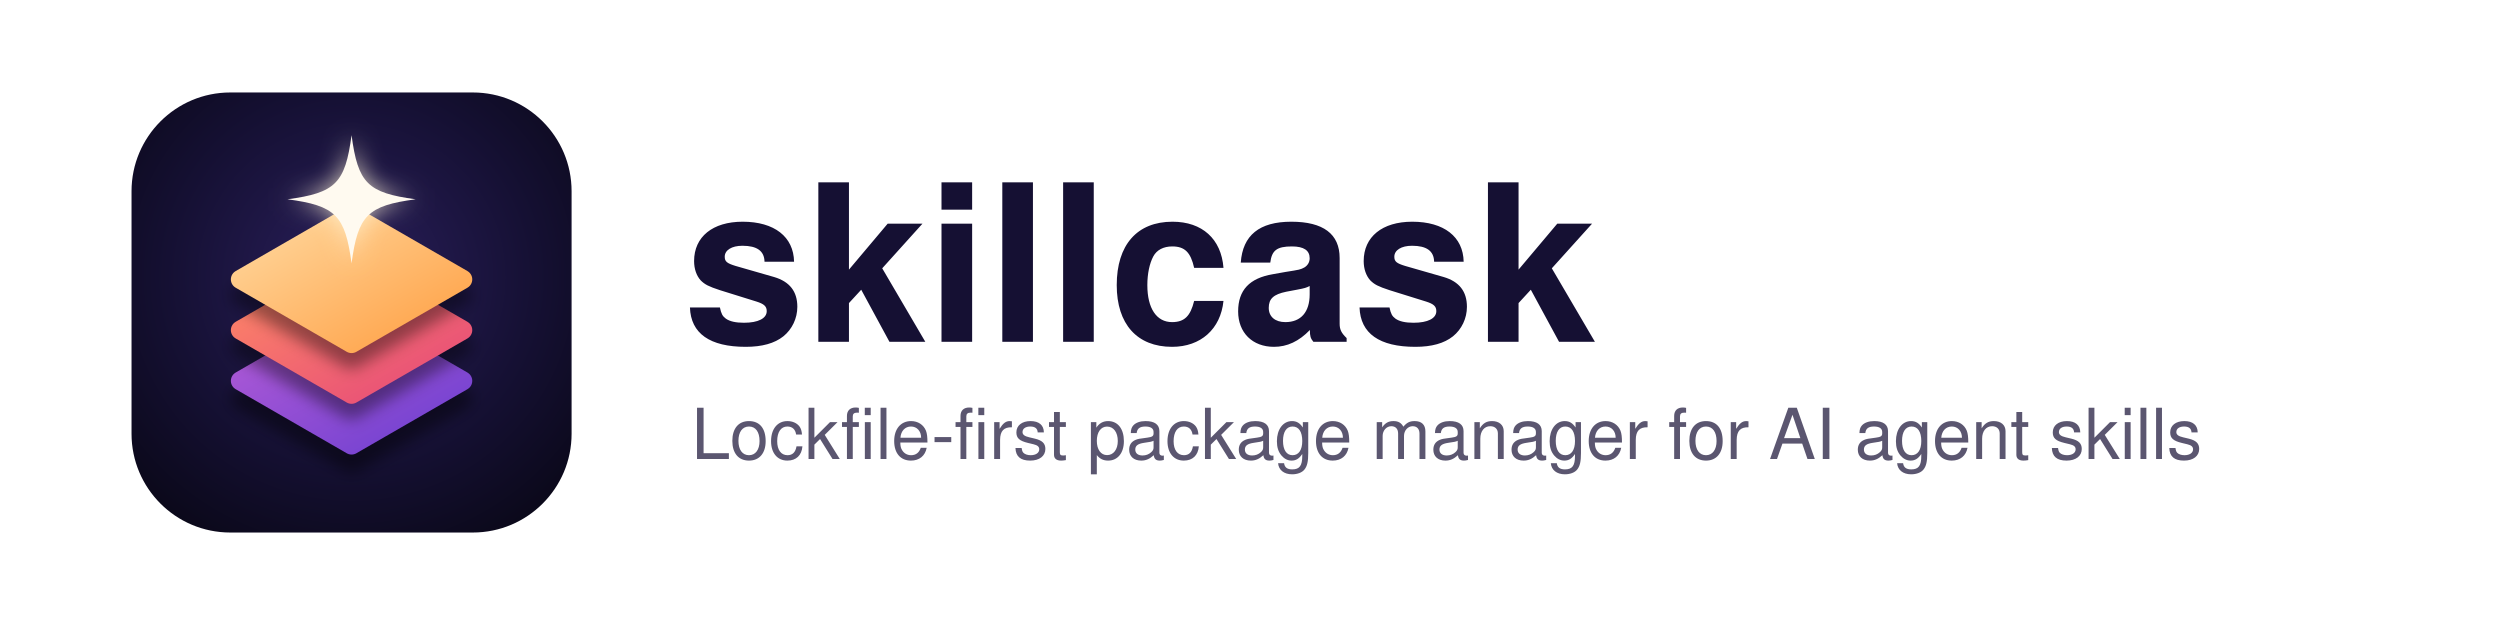
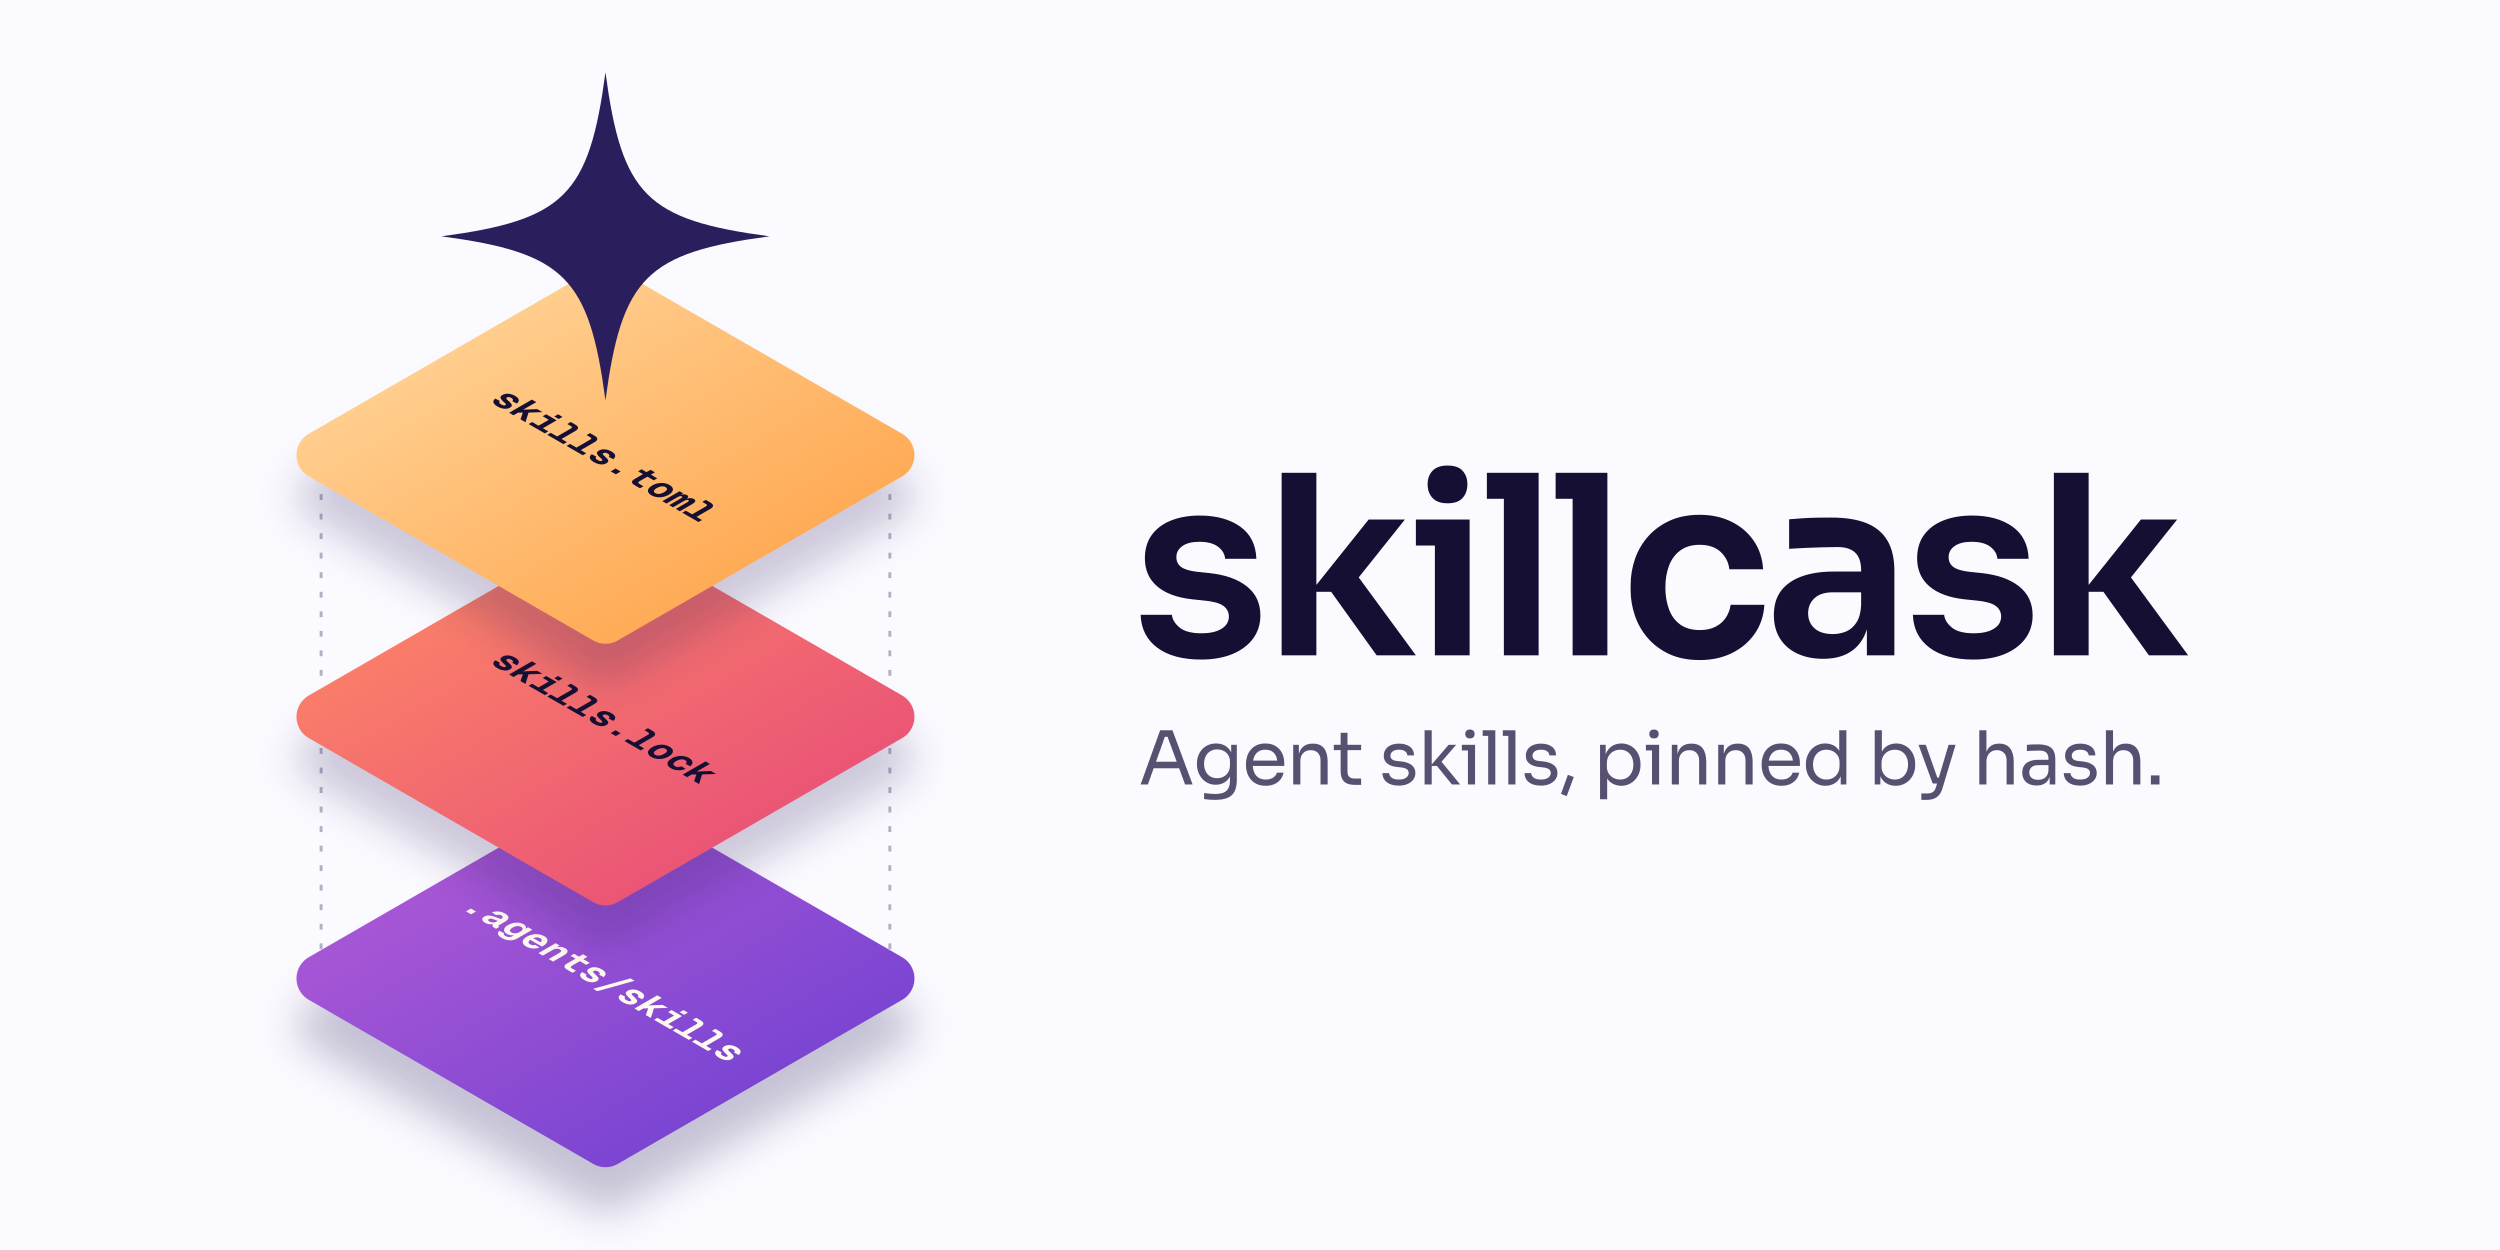
- <svg xmlns="http://www.w3.org/2000/svg" width="1280" height="320" viewBox="0 0 1280 320">
-   <svg x="40" y="20" width="280" height="280" viewBox="0 0 1024 1024">
-     <defs>
-       <radialGradient id="bg" cx="50%" cy="42%" r="70%">
-         <stop offset="0" stop-color="#2a1f5c" />
-         <stop offset="0.6" stop-color="#151033" />
-         <stop offset="1" stop-color="#0a0818" />
-       </radialGradient>
-       <linearGradient id="p1" x1="0" y1="0" x2="1" y2="1">
-         <stop offset="0" stop-color="#ffd9a0" />
-         <stop offset="1" stop-color="#ff9f43" />
-       </linearGradient>
-       <linearGradient id="p2" x1="0" y1="0" x2="1" y2="1">
-         <stop offset="0" stop-color="#ff8a65" />
-         <stop offset="1" stop-color="#e5487a" />
-       </linearGradient>
-       <linearGradient id="p3" x1="0" y1="0" x2="1" y2="1">
-         <stop offset="0" stop-color="#b55cd6" />
-         <stop offset="1" stop-color="#6c3fd1" />
-       </linearGradient>
-       <filter id="glow" x="-50%" y="-50%" width="200%" height="200%">
-         <feGaussianBlur stdDeviation="22" />
-       </filter>
-       <filter id="shadow" x="-30%" y="-30%" width="160%" height="160%">
-         <feGaussianBlur stdDeviation="14" />
-       </filter>
-     </defs>
-     <rect x="100" y="100" width="824" height="824" rx="185" fill="url(#bg)" />
-     <g stroke-linejoin="round" stroke-width="36">
-       <g transform="translate(512 640)">
-         <path d="M0-120 L208 0 L0 120 L-208 0 Z" fill="#000" stroke="#000" opacity="0.45" filter="url(#shadow)" transform="translate(0 34)" />
-         <path d="M0-120 L208 0 L0 120 L-208 0 Z" fill="url(#p3)" stroke="url(#p3)" />
-       </g>
-       <g transform="translate(512 545)">
-         <path d="M0-120 L208 0 L0 120 L-208 0 Z" fill="#000" stroke="#000" opacity="0.4" filter="url(#shadow)" transform="translate(0 30)" />
-         <path d="M0-120 L208 0 L0 120 L-208 0 Z" fill="url(#p2)" stroke="url(#p2)" />
-       </g>
-       <g transform="translate(512 450)">
-         <path d="M0-120 L208 0 L0 120 L-208 0 Z" fill="#000" stroke="#000" opacity="0.4" filter="url(#shadow)" transform="translate(0 30)" />
-         <path d="M0-120 L208 0 L0 120 L-208 0 Z" fill="url(#p1)" stroke="url(#p1)" />
-       </g>
+ <svg xmlns="http://www.w3.org/2000/svg" width="1280" height="640" viewBox="0 0 1280 640" role="img" aria-label="skillcask: agent skills, pinned by hash">
+   <defs>
+     <linearGradient id="p1" x1="0" y1="0" x2="1" y2="1">
+       <stop offset="0" stop-color="#ffd9a0" />
+       <stop offset="1" stop-color="#ff9f43" />
+     </linearGradient>
+     <linearGradient id="p2" x1="0" y1="0" x2="1" y2="1">
+       <stop offset="0" stop-color="#ff8a65" />
+       <stop offset="1" stop-color="#e5487a" />
+     </linearGradient>
+     <linearGradient id="p3" x1="0" y1="0" x2="1" y2="1">
+       <stop offset="0" stop-color="#b55cd6" />
+       <stop offset="1" stop-color="#6c3fd1" />
+     </linearGradient>
+     <filter id="shadow" x="-30%" y="-30%" width="160%" height="160%">
+       <feGaussianBlur stdDeviation="14" />
+     </filter>
+     <filter id="glow" x="-50%" y="-50%" width="200%" height="200%">
+       <feGaussianBlur stdDeviation="22" />
+     </filter>
+   </defs>
+   <rect width="1280" height="640" fill="#fbfaff" />
+   <g stroke="#2a1f5c" stroke-opacity="0.34" stroke-width="1.5" stroke-dasharray="3 7" fill="none">
+     <path d="M164.4 233V501M455.6 233V501" />
+   </g>
+   <g stroke-linejoin="round" stroke-width="36">
+     <g transform="translate(310 501) scale(0.7)">
+       <path d="M0-120 L208 0 L0 120 L-208 0 Z" fill="#2a1f5c" stroke="#2a1f5c" opacity="0.25" filter="url(#shadow)" transform="translate(0 34)" />
+       <path d="M0-120 L208 0 L0 120 L-208 0 Z" fill="url(#p3)" stroke="url(#p3)" />
    </g>
-     <g transform="translate(512 300)">
-       <path d="M0-120 C12-30 30-12 120 0 C30 12 12 30 0 120 C-12 30-30 12-120 0 C-30-12-12-30 0-120 Z" fill="#fff4d6" filter="url(#glow)" opacity="0.8" />
-       <path d="M0-120 C12-30 30-12 120 0 C30 12 12 30 0 120 C-12 30-30 12-120 0 C-30-12-12-30 0-120 Z" fill="#fffaf0" />
+     <path transform="matrix(0.8662 0.4997 -0.8662 0.4997 310 501)" d="M-75.6 6.8V3.93H-72.6V6.8ZM-64.14 7.03Q-65.08 7.03 -65.85 6.69Q-66.63 6.34 -67.08 5.7Q-67.53 5.05 -67.53 4.16Q-67.53 2.87 -66.7 2.15Q-65.87 1.42 -64.43 1.12L-61.37 0.45Q-61.37 -0.51 -61.76 -1.03Q-62.15 -1.54 -63.02 -1.54Q-63.78 -1.54 -64.2 -1.16Q-64.62 -0.78 -64.75 -0.15L-67.41 -0.31Q-67.13 -1.81 -65.98 -2.71Q-64.83 -3.61 -63.06 -3.61Q-60.86 -3.61 -59.82 -2.5Q-58.79 -1.39 -58.79 0.61V4.2Q-58.79 4.58 -58.65 4.72Q-58.52 4.86 -58.25 4.86H-57.84V6.8Q-57.95 6.82 -58.22 6.85Q-58.48 6.88 -58.77 6.88Q-59.53 6.88 -60.06 6.61Q-60.59 6.34 -60.87 5.83Q-61.14 5.32 -61.18 4.6H-60.9Q-60.99 5.28 -61.41 5.84Q-61.83 6.4 -62.53 6.71Q-63.23 7.03 -64.14 7.03ZM-63.61 5.09Q-62.89 5.09 -62.4 4.83Q-61.9 4.58 -61.64 4.07Q-61.37 3.57 -61.37 2.89V2.28L-63.63 2.77Q-64.32 2.92 -64.6 3.21Q-64.89 3.49 -64.89 4.03Q-64.89 4.52 -64.56 4.8Q-64.24 5.09 -63.61 5.09ZM-51.38 9.88Q-52.61 9.88 -53.53 9.52Q-54.45 9.16 -55.03 8.5Q-55.61 7.84 -55.84 6.95L-53.14 6.8Q-52.97 7.26 -52.55 7.52Q-52.14 7.79 -51.38 7.79Q-50.29 7.79 -49.73 7.3Q-49.17 6.82 -49.17 5.89V4.71Q-49.51 5.41 -50.22 5.84Q-50.92 6.27 -51.98 6.27Q-53.2 6.27 -54.16 5.65Q-55.12 5.03 -55.66 3.94Q-56.2 2.85 -56.2 1.42Q-56.2 -0.12 -55.67 -1.25Q-55.14 -2.38 -54.2 -2.99Q-53.26 -3.61 -52.04 -3.61Q-51.02 -3.61 -50.26 -3.15Q-49.51 -2.68 -49.13 -1.83L-49.1 -3.38H-46.59V5.56Q-46.59 6.99 -47.18 7.95Q-47.77 8.91 -48.84 9.39Q-49.91 9.88 -51.38 9.88ZM-51.34 4.2Q-50.37 4.2 -49.77 3.48Q-49.17 2.77 -49.17 1.37Q-49.15 0.42 -49.43 -0.22Q-49.7 -0.86 -50.2 -1.19Q-50.69 -1.52 -51.34 -1.52Q-52.38 -1.52 -52.95 -0.78Q-53.52 -0.04 -53.52 1.37Q-53.52 2.77 -52.94 3.48Q-52.36 4.2 -51.34 4.2ZM-39.86 7.03Q-41.29 7.03 -42.38 6.37Q-43.47 5.72 -44.08 4.52Q-44.69 3.32 -44.69 1.71Q-44.69 0.13 -44.08 -1.07Q-43.47 -2.26 -42.4 -2.94Q-41.33 -3.61 -39.88 -3.61Q-38.48 -3.61 -37.4 -2.95Q-36.33 -2.28 -35.72 -1.08Q-35.11 0.13 -35.11 1.76V2.41H-42.03Q-41.93 3.55 -41.33 4.15Q-40.74 4.75 -39.81 4.75Q-39.08 4.75 -38.59 4.42Q-38.1 4.08 -37.91 3.51L-35.32 3.68Q-35.83 5.28 -36.98 6.15Q-38.13 7.03 -39.86 7.03ZM-42.01 0.64H-37.87Q-37.96 -0.34 -38.51 -0.84Q-39.06 -1.33 -39.9 -1.33Q-40.77 -1.33 -41.32 -0.83Q-41.86 -0.33 -42.01 0.64ZM-32.83 6.8V-3.38H-30.48L-30.4 -0.61L-30.67 -0.72Q-30.48 -1.71 -30.01 -2.36Q-29.55 -3 -28.86 -3.31Q-28.18 -3.61 -27.34 -3.61Q-26.24 -3.61 -25.55 -3.12Q-24.85 -2.62 -24.51 -1.77Q-24.17 -0.91 -24.17 0.21V6.8H-26.75V0.8Q-26.75 -0.36 -27.14 -0.9Q-27.53 -1.43 -28.31 -1.43Q-28.84 -1.43 -29.28 -1.16Q-29.72 -0.89 -29.98 -0.38Q-30.25 0.13 -30.25 0.91V6.8ZM-15.71 6.8Q-17.42 6.8 -18.23 6.02Q-19.04 5.24 -19.04 3.61V-5.78H-16.45V3.36Q-16.45 4.06 -16.12 4.41Q-15.79 4.75 -15.09 4.75H-12.69V6.8ZM-21.96 -1.33V-3.38H-12.69V-1.33ZM-5.61 7.03Q-7.07 7.03 -8.06 6.56Q-9.04 6.1 -9.57 5.33Q-10.09 4.56 -10.18 3.61L-7.64 3.49Q-7.47 4.12 -6.99 4.49Q-6.52 4.86 -5.59 4.86Q-4.69 4.86 -4.28 4.65Q-3.86 4.44 -3.86 4.03Q-3.86 3.72 -4.01 3.54Q-4.16 3.36 -4.58 3.2Q-5 3.04 -5.83 2.89Q-7.37 2.56 -8.27 2.15Q-9.18 1.75 -9.57 1.13Q-9.96 0.51 -9.96 -0.42Q-9.96 -1.29 -9.5 -2.02Q-9.04 -2.74 -8.11 -3.17Q-7.18 -3.61 -5.78 -3.61Q-4.26 -3.61 -3.32 -3.12Q-2.38 -2.62 -1.9 -1.84Q-1.43 -1.07 -1.29 -0.19L-3.86 -0.08Q-3.93 -0.5 -4.18 -0.8Q-4.43 -1.1 -4.83 -1.28Q-5.23 -1.45 -5.78 -1.45Q-6.59 -1.45 -6.95 -1.13Q-7.32 -0.82 -7.32 -0.42Q-7.32 -0.06 -7.13 0.17Q-6.94 0.4 -6.43 0.57Q-5.93 0.74 -5.02 0.93Q-3.53 1.21 -2.72 1.6Q-1.9 1.99 -1.56 2.55Q-1.22 3.11 -1.22 3.97Q-1.22 4.92 -1.74 5.6Q-2.26 6.29 -3.24 6.66Q-4.22 7.03 -5.61 7.03ZM1.63 8.89 7.33 -7.45H9.77L4.07 8.89ZM17.19 7.03Q15.73 7.03 14.74 6.56Q13.76 6.1 13.23 5.33Q12.71 4.56 12.62 3.61L15.16 3.49Q15.33 4.12 15.81 4.49Q16.28 4.86 17.21 4.86Q18.11 4.86 18.52 4.65Q18.94 4.44 18.94 4.03Q18.94 3.72 18.79 3.54Q18.64 3.36 18.22 3.2Q17.8 3.04 16.97 2.89Q15.43 2.56 14.53 2.15Q13.62 1.75 13.23 1.13Q12.84 0.51 12.84 -0.42Q12.84 -1.29 13.3 -2.02Q13.76 -2.74 14.69 -3.17Q15.62 -3.61 17.02 -3.61Q18.54 -3.61 19.48 -3.12Q20.42 -2.62 20.9 -1.84Q21.37 -1.07 21.51 -0.19L18.94 -0.08Q18.87 -0.5 18.62 -0.8Q18.37 -1.1 17.97 -1.28Q17.57 -1.45 17.02 -1.45Q16.21 -1.45 15.85 -1.13Q15.48 -0.82 15.48 -0.42Q15.48 -0.06 15.67 0.17Q15.86 0.4 16.37 0.57Q16.87 0.74 17.78 0.93Q19.27 1.21 20.08 1.6Q20.9 1.99 21.24 2.55Q21.58 3.11 21.58 3.97Q21.58 4.92 21.06 5.6Q20.54 6.29 19.56 6.66Q18.58 7.03 17.19 7.03ZM23.94 6.8V-6.69H26.52V1.06L30.4 -3.38H33.46L29.58 0.97L33.63 6.8H30.68L27.89 2.64L26.52 4.14V6.8ZM35.49 6.8V4.75H39.27V-2.43L40.38 -1.33H35.68V-3.38H41.86V4.75H45.07V6.8H41.86H39.27ZM39.2 -4.64V-6.88H41.82V-4.64ZM50.27 6.12V-3.46Q50.27 -4.05 49.97 -4.34Q49.67 -4.64 49.1 -4.64H46.89V-6.69H49.55Q51.21 -6.69 52.03 -5.86Q52.86 -5.04 52.86 -3.4V6.12ZM46.51 6.8V4.75H56.09V6.8ZM61.67 6.12V-3.46Q61.67 -4.05 61.37 -4.34Q61.07 -4.64 60.5 -4.64H58.29V-6.69H60.95Q62.61 -6.69 63.43 -5.86Q64.26 -5.04 64.26 -3.4V6.12ZM57.91 6.8V4.75H67.49V6.8ZM74.2 7.03Q72.73 7.03 71.74 6.56Q70.76 6.1 70.23 5.33Q69.71 4.56 69.62 3.61L72.16 3.49Q72.33 4.12 72.81 4.49Q73.28 4.86 74.21 4.86Q75.11 4.86 75.53 4.65Q75.94 4.44 75.94 4.03Q75.94 3.72 75.79 3.54Q75.64 3.36 75.22 3.2Q74.8 3.04 73.97 2.89Q72.43 2.56 71.53 2.15Q70.62 1.75 70.23 1.13Q69.84 0.51 69.84 -0.42Q69.84 -1.29 70.3 -2.02Q70.76 -2.74 71.69 -3.17Q72.62 -3.61 74.02 -3.61Q75.54 -3.61 76.48 -3.12Q77.43 -2.62 77.9 -1.84Q78.38 -1.07 78.51 -0.19L75.94 -0.08Q75.87 -0.5 75.62 -0.8Q75.37 -1.1 74.97 -1.28Q74.58 -1.45 74.02 -1.45Q73.21 -1.45 72.85 -1.13Q72.49 -0.82 72.49 -0.42Q72.49 -0.06 72.68 0.17Q72.87 0.4 73.37 0.57Q73.87 0.74 74.78 0.93Q76.27 1.21 77.08 1.6Q77.9 1.99 78.24 2.55Q78.58 3.11 78.58 3.97Q78.58 4.92 78.06 5.6Q77.54 6.29 76.56 6.66Q75.58 7.03 74.2 7.03Z" fill="#fffaf0" />
+     <g transform="translate(310 367) scale(0.7)">
+       <path d="M0-120 L208 0 L0 120 L-208 0 Z" fill="#2a1f5c" stroke="#2a1f5c" opacity="0.22" filter="url(#shadow)" transform="translate(0 30)" />
+       <path d="M0-120 L208 0 L0 120 L-208 0 Z" fill="url(#p2)" stroke="url(#p2)" />
    </g>
-   </svg>
-   <text x="350" y="175" font-family="-apple-system, BlinkMacSystemFont, 'Segoe UI', Helvetica, Arial, sans-serif" font-size="112" font-weight="700" fill="#151033">skillcask</text>
-   <text x="354" y="235" font-family="-apple-system, BlinkMacSystemFont, 'Segoe UI', Helvetica, Arial, sans-serif" font-size="36" fill="#5b5670">Lockfile-first package manager for AI agent skills</text>
+     <path transform="matrix(0.8662 0.4997 -0.8662 0.4997 310 367)" d="M-56.91 7.03Q-58.37 7.03 -59.36 6.56Q-60.34 6.1 -60.87 5.33Q-61.39 4.56 -61.48 3.61L-58.94 3.49Q-58.77 4.12 -58.29 4.49Q-57.82 4.86 -56.89 4.86Q-55.99 4.86 -55.58 4.65Q-55.16 4.44 -55.16 4.03Q-55.16 3.72 -55.31 3.54Q-55.46 3.36 -55.88 3.2Q-56.3 3.04 -57.13 2.89Q-58.67 2.56 -59.57 2.15Q-60.48 1.75 -60.87 1.13Q-61.26 0.51 -61.26 -0.42Q-61.26 -1.29 -60.8 -2.02Q-60.34 -2.74 -59.41 -3.17Q-58.48 -3.61 -57.08 -3.61Q-55.56 -3.61 -54.62 -3.12Q-53.68 -2.62 -53.2 -1.84Q-52.73 -1.07 -52.59 -0.19L-55.16 -0.08Q-55.23 -0.5 -55.48 -0.8Q-55.73 -1.1 -56.13 -1.28Q-56.53 -1.45 -57.08 -1.45Q-57.89 -1.45 -58.25 -1.13Q-58.62 -0.82 -58.62 -0.42Q-58.62 -0.06 -58.43 0.17Q-58.24 0.4 -57.73 0.57Q-57.23 0.74 -56.32 0.93Q-54.83 1.21 -54.02 1.6Q-53.2 1.99 -52.86 2.55Q-52.52 3.11 -52.52 3.97Q-52.52 4.92 -53.04 5.6Q-53.56 6.29 -54.54 6.66Q-55.52 7.03 -56.91 7.03ZM-50.16 6.8V-6.69H-47.58V1.06L-43.7 -3.38H-40.64L-44.52 0.97L-40.47 6.8H-43.42L-46.21 2.64L-47.58 4.14V6.8ZM-38.61 6.8V4.75H-34.83V-2.43L-33.73 -1.33H-38.42V-3.38H-32.24V4.75H-29.03V6.8H-32.24H-34.83ZM-34.9 -4.64V-6.88H-32.28V-4.64ZM-23.83 6.12V-3.46Q-23.83 -4.05 -24.13 -4.34Q-24.43 -4.64 -25 -4.64H-27.21V-6.69H-24.55Q-22.9 -6.69 -22.07 -5.86Q-21.24 -5.04 -21.24 -3.4V6.12ZM-27.59 6.8V4.75H-18.01V6.8ZM-12.43 6.12V-3.46Q-12.43 -4.05 -12.73 -4.34Q-13.03 -4.64 -13.6 -4.64H-15.81V-6.69H-13.15Q-11.5 -6.69 -10.67 -5.86Q-9.84 -5.04 -9.84 -3.4V6.12ZM-16.19 6.8V4.75H-6.61V6.8ZM0.09 7.03Q-1.37 7.03 -2.36 6.56Q-3.34 6.1 -3.87 5.33Q-4.39 4.56 -4.48 3.61L-1.94 3.49Q-1.77 4.12 -1.29 4.49Q-0.82 4.86 0.11 4.86Q1.01 4.86 1.42 4.65Q1.84 4.44 1.84 4.03Q1.84 3.72 1.69 3.54Q1.54 3.36 1.12 3.2Q0.7 3.04 -0.13 2.89Q-1.67 2.56 -2.57 2.15Q-3.48 1.75 -3.87 1.13Q-4.26 0.51 -4.26 -0.42Q-4.26 -1.29 -3.8 -2.02Q-3.34 -2.74 -2.41 -3.17Q-1.48 -3.61 -0.08 -3.61Q1.44 -3.61 2.38 -3.12Q3.32 -2.62 3.8 -1.84Q4.27 -1.07 4.41 -0.19L1.84 -0.08Q1.77 -0.5 1.52 -0.8Q1.27 -1.1 0.87 -1.28Q0.47 -1.45 -0.08 -1.45Q-0.89 -1.45 -1.25 -1.13Q-1.62 -0.82 -1.62 -0.42Q-1.62 -0.06 -1.43 0.17Q-1.24 0.4 -0.73 0.57Q-0.23 0.74 0.68 0.93Q2.17 1.21 2.98 1.6Q3.8 1.99 4.14 2.55Q4.48 3.11 4.48 3.97Q4.48 4.92 3.96 5.6Q3.44 6.29 2.46 6.66Q1.48 7.03 0.09 7.03ZM9.9 6.8V3.93H12.9V6.8ZM21.77 6.12V-3.46Q21.77 -4.05 21.47 -4.34Q21.17 -4.64 20.6 -4.64H18.39V-6.69H21.05Q22.7 -6.69 23.53 -5.86Q24.36 -5.04 24.36 -3.4V6.12ZM18.01 6.8V4.75H27.59V6.8ZM34.2 7.03Q32.76 7.03 31.67 6.37Q30.59 5.72 29.98 4.52Q29.37 3.32 29.37 1.71Q29.37 0.07 29.98 -1.11Q30.59 -2.3 31.67 -2.96Q32.76 -3.61 34.2 -3.61Q35.64 -3.61 36.73 -2.96Q37.81 -2.3 38.42 -1.11Q39.03 0.07 39.03 1.71Q39.03 3.32 38.42 4.52Q37.81 5.72 36.73 6.37Q35.64 7.03 34.2 7.03ZM34.2 4.75Q35.23 4.75 35.79 3.96Q36.35 3.17 36.35 1.71Q36.35 0.23 35.79 -0.55Q35.23 -1.33 34.2 -1.33Q33.17 -1.33 32.61 -0.55Q32.05 0.23 32.05 1.71Q32.05 3.17 32.61 3.96Q33.17 4.75 34.2 4.75ZM45.77 7.03Q44.33 7.03 43.22 6.36Q42.1 5.7 41.49 4.49Q40.87 3.28 40.87 1.71Q40.87 0.13 41.49 -1.07Q42.1 -2.26 43.22 -2.94Q44.33 -3.61 45.77 -3.61Q46.97 -3.61 47.96 -3.14Q48.94 -2.66 49.58 -1.79Q50.22 -0.91 50.39 0.3L47.82 0.43Q47.63 -0.42 47.1 -0.88Q46.57 -1.33 45.79 -1.33Q44.75 -1.33 44.15 -0.52Q43.55 0.28 43.55 1.71Q43.55 3.13 44.15 3.94Q44.75 4.75 45.79 4.75Q46.59 4.75 47.13 4.27Q47.67 3.8 47.84 2.89L50.41 3.02Q50.26 4.22 49.61 5.12Q48.96 6.02 47.98 6.52Q46.99 7.03 45.77 7.03ZM52.44 6.8V-6.69H55.02V1.06L58.9 -3.38H61.96L58.08 0.97L62.13 6.8H59.19L56.39 2.64L55.02 4.14V6.8Z" fill="#151033" />
+     <g transform="translate(310 233) scale(0.7)">
+       <path d="M0-120 L208 0 L0 120 L-208 0 Z" fill="#2a1f5c" stroke="#2a1f5c" opacity="0.22" filter="url(#shadow)" transform="translate(0 30)" />
+       <path d="M0-120 L208 0 L0 120 L-208 0 Z" fill="url(#p1)" stroke="url(#p1)" />
+     </g>
+     <path transform="matrix(0.8662 0.4997 -0.8662 0.4997 310 233)" d="M-56.91 7.03Q-58.37 7.03 -59.36 6.56Q-60.34 6.1 -60.87 5.33Q-61.39 4.56 -61.48 3.61L-58.94 3.49Q-58.77 4.12 -58.29 4.49Q-57.82 4.86 -56.89 4.86Q-55.99 4.86 -55.58 4.65Q-55.16 4.44 -55.16 4.03Q-55.16 3.72 -55.31 3.54Q-55.46 3.36 -55.88 3.2Q-56.3 3.04 -57.13 2.89Q-58.67 2.56 -59.57 2.15Q-60.48 1.75 -60.87 1.13Q-61.26 0.51 -61.26 -0.42Q-61.26 -1.29 -60.8 -2.02Q-60.34 -2.74 -59.41 -3.17Q-58.48 -3.61 -57.08 -3.61Q-55.56 -3.61 -54.62 -3.12Q-53.68 -2.62 -53.2 -1.84Q-52.73 -1.07 -52.59 -0.19L-55.16 -0.08Q-55.23 -0.5 -55.48 -0.8Q-55.73 -1.1 -56.13 -1.28Q-56.53 -1.45 -57.08 -1.45Q-57.89 -1.45 -58.25 -1.13Q-58.62 -0.82 -58.62 -0.42Q-58.62 -0.06 -58.43 0.17Q-58.24 0.4 -57.73 0.57Q-57.23 0.74 -56.32 0.93Q-54.83 1.21 -54.02 1.6Q-53.2 1.99 -52.86 2.55Q-52.52 3.11 -52.52 3.97Q-52.52 4.92 -53.04 5.6Q-53.56 6.29 -54.54 6.66Q-55.52 7.03 -56.91 7.03ZM-50.16 6.8V-6.69H-47.58V1.06L-43.7 -3.38H-40.64L-44.52 0.97L-40.47 6.8H-43.42L-46.21 2.64L-47.58 4.14V6.8ZM-38.61 6.8V4.75H-34.83V-2.43L-33.73 -1.33H-38.42V-3.38H-32.24V4.75H-29.03V6.8H-32.24H-34.83ZM-34.9 -4.64V-6.88H-32.28V-4.64ZM-23.83 6.12V-3.46Q-23.83 -4.05 -24.13 -4.34Q-24.43 -4.64 -25 -4.64H-27.21V-6.69H-24.55Q-22.9 -6.69 -22.07 -5.86Q-21.24 -5.04 -21.24 -3.4V6.12ZM-27.59 6.8V4.75H-18.01V6.8ZM-12.43 6.12V-3.46Q-12.43 -4.05 -12.73 -4.34Q-13.03 -4.64 -13.6 -4.64H-15.81V-6.69H-13.15Q-11.5 -6.69 -10.67 -5.86Q-9.84 -5.04 -9.84 -3.4V6.12ZM-16.19 6.8V4.75H-6.61V6.8ZM0.09 7.03Q-1.37 7.03 -2.36 6.56Q-3.34 6.1 -3.87 5.33Q-4.39 4.56 -4.48 3.61L-1.94 3.49Q-1.77 4.12 -1.29 4.49Q-0.82 4.86 0.11 4.86Q1.01 4.86 1.42 4.65Q1.84 4.44 1.84 4.03Q1.84 3.72 1.69 3.54Q1.54 3.36 1.12 3.2Q0.7 3.04 -0.13 2.89Q-1.67 2.56 -2.57 2.15Q-3.48 1.75 -3.87 1.13Q-4.26 0.51 -4.26 -0.42Q-4.26 -1.29 -3.8 -2.02Q-3.34 -2.74 -2.41 -3.17Q-1.48 -3.61 -0.08 -3.61Q1.44 -3.61 2.38 -3.12Q3.32 -2.62 3.8 -1.84Q4.27 -1.07 4.41 -0.19L1.84 -0.08Q1.77 -0.5 1.52 -0.8Q1.27 -1.1 0.87 -1.28Q0.47 -1.45 -0.08 -1.45Q-0.89 -1.45 -1.25 -1.13Q-1.62 -0.82 -1.62 -0.42Q-1.62 -0.06 -1.43 0.17Q-1.24 0.4 -0.73 0.57Q-0.23 0.74 0.68 0.93Q2.17 1.21 2.98 1.6Q3.8 1.99 4.14 2.55Q4.48 3.11 4.48 3.97Q4.48 4.92 3.96 5.6Q3.44 6.29 2.46 6.66Q1.48 7.03 0.09 7.03ZM9.9 6.8V3.93H12.9V6.8ZM24.19 6.8Q22.48 6.8 21.67 6.02Q20.86 5.24 20.86 3.61V-5.78H23.45V3.36Q23.45 4.06 23.78 4.41Q24.11 4.75 24.81 4.75H27.21V6.8ZM17.94 -1.33V-3.38H27.21V-1.33ZM34.2 7.03Q32.76 7.03 31.67 6.37Q30.59 5.72 29.98 4.52Q29.37 3.32 29.37 1.71Q29.37 0.07 29.98 -1.11Q30.59 -2.3 31.67 -2.96Q32.76 -3.61 34.2 -3.61Q35.64 -3.61 36.73 -2.96Q37.81 -2.3 38.42 -1.11Q39.03 0.07 39.03 1.71Q39.03 3.32 38.42 4.52Q37.81 5.72 36.73 6.37Q35.64 7.03 34.2 7.03ZM34.2 4.75Q35.23 4.75 35.79 3.96Q36.35 3.17 36.35 1.71Q36.35 0.23 35.79 -0.55Q35.23 -1.33 34.2 -1.33Q33.17 -1.33 32.61 -0.55Q32.05 0.23 32.05 1.71Q32.05 3.17 32.61 3.96Q33.17 4.75 34.2 4.75ZM40.43 6.8V-3.38H42.54L42.62 -1.05L42.41 -1.1Q42.64 -2.36 43.18 -2.98Q43.72 -3.61 44.54 -3.61Q45.49 -3.61 45.91 -2.98Q46.34 -2.34 46.49 -1.03H46.21Q46.42 -2.3 47.04 -2.96Q47.67 -3.61 48.58 -3.61Q49.7 -3.61 50.24 -2.8Q50.77 -2 50.77 -0.27V6.8H48.36V0.25Q48.36 -0.74 48.17 -1.09Q47.99 -1.43 47.61 -1.43Q47.35 -1.43 47.15 -1.26Q46.95 -1.08 46.84 -0.71Q46.72 -0.34 46.72 0.26V6.8H44.48V0.25Q44.48 -0.71 44.31 -1.07Q44.14 -1.43 43.74 -1.43Q43.47 -1.43 43.26 -1.26Q43.05 -1.08 42.95 -0.71Q42.85 -0.34 42.85 0.26V6.8ZM55.97 6.12V-3.46Q55.97 -4.05 55.67 -4.34Q55.37 -4.64 54.8 -4.64H52.59V-6.69H55.25Q56.91 -6.69 57.73 -5.86Q58.56 -5.04 58.56 -3.4V6.12ZM52.21 6.8V4.75H61.79V6.8Z" fill="#151033" />
+   </g>
+   <g transform="translate(310 121) scale(0.7)">
+     <path d="M0-120 C12-30 30-12 120 0 C30 12 12 30 0 120 C-12 30-30 12-120 0 C-30-12-12-30 0-120 Z" fill="#2a1f5c" />
+   </g>
+   <path d="M614.98 337.69Q600.64 337.69 592.51 331.61Q584.38 325.53 584 314.78H600Q600.38 318.36 603.97 321.31Q607.55 324.25 615.23 324.25Q621.63 324.25 625.41 321.95Q629.18 319.64 629.18 315.68Q629.18 312.22 626.3 310.17Q623.42 308.12 616.51 307.48L610.37 306.84Q598.72 305.56 592.45 300.19Q586.18 294.81 586.18 285.85Q586.18 278.68 589.76 273.82Q593.34 268.96 599.68 266.46Q606.02 263.96 614.21 263.96Q627.01 263.96 634.94 269.6Q642.88 275.23 643.26 286.11H627.26Q627.01 282.52 623.68 279.96Q620.35 277.4 614.08 277.4Q608.45 277.4 605.38 279.58Q602.3 281.76 602.3 285.21Q602.3 288.54 604.8 290.33Q607.3 292.12 612.93 292.76L619.07 293.4Q631.36 294.68 638.34 300.19Q645.31 305.69 645.31 315.04Q645.31 321.95 641.54 327Q637.76 332.06 630.98 334.88Q624.19 337.69 614.98 337.69ZM704.83 335.52 681.54 303H671.17L700.74 266.01H719.3L692.03 300.19L692.42 291.23L724.93 335.52ZM656.19 335.52V242.08H673.98V335.52ZM734.66 335.52V266.01H752.45V335.52ZM724.93 279.32V266.01H752.45V279.32ZM741.18 257.69Q735.94 257.69 733.44 254.94Q730.94 252.19 730.94 247.96Q730.94 243.74 733.44 241.05Q735.94 238.36 741.18 238.36Q746.43 238.36 748.86 241.05Q751.3 243.74 751.3 247.96Q751.3 252.19 748.86 254.94Q746.43 257.69 741.18 257.69ZM769.98 335.52V242.08H787.78V335.52ZM761.28 255.39V242.08H787.78V255.39ZM805.18 335.52V242.08H822.98V335.52ZM796.48 255.39V242.08H822.98V255.39ZM870.34 337.95Q861.25 337.95 854.66 334.88Q848.06 331.8 843.65 326.68Q839.23 321.56 837.06 315.16Q834.88 308.76 834.88 302.11V299.68Q834.88 292.64 837.12 286.17Q839.36 279.71 843.84 274.65Q848.32 269.6 854.91 266.59Q861.5 263.58 870.21 263.58Q879.3 263.58 886.46 267.1Q893.63 270.62 897.92 276.89Q902.21 283.16 902.72 291.48H885.44Q884.8 286.11 880.9 282.52Q876.99 278.94 870.21 278.94Q864.32 278.94 860.42 281.76Q856.51 284.57 854.59 289.5Q852.67 294.43 852.67 300.83Q852.67 306.97 854.53 311.96Q856.38 316.96 860.29 319.77Q864.19 322.59 870.34 322.59Q874.94 322.59 878.27 320.92Q881.6 319.26 883.58 316.32Q885.57 313.37 886.08 309.66H903.36Q902.85 318.11 898.43 324.44Q894.02 330.78 886.78 334.36Q879.55 337.95 870.34 337.95ZM955.84 335.52V314.91H952.9V292Q952.9 285.98 949.95 283.04Q947.01 280.09 940.86 280.09Q937.66 280.09 933.18 280.22Q928.7 280.35 924.16 280.54Q919.62 280.73 916.03 280.99V265.88Q918.98 265.63 922.69 265.37Q926.4 265.12 930.3 265.05Q934.21 264.99 937.66 264.99Q948.42 264.99 955.52 267.8Q962.62 270.62 966.27 276.64Q969.92 282.65 969.92 292.38V335.52ZM933.44 337.31Q925.89 337.31 920.19 334.62Q914.5 331.93 911.36 326.94Q908.22 321.95 908.22 314.91Q908.22 307.23 912 302.36Q915.78 297.5 922.62 295.07Q929.47 292.64 938.69 292.64H954.82V303.26H938.43Q932.29 303.26 929.02 306.27Q925.76 309.28 925.76 314.01Q925.76 318.75 929.02 321.69Q932.29 324.64 938.43 324.64Q942.14 324.64 945.28 323.29Q948.42 321.95 950.53 318.68Q952.64 315.42 952.9 309.79L957.25 314.78Q956.61 322.08 953.73 327.07Q950.85 332.06 945.79 334.68Q940.74 337.31 933.44 337.31ZM1010.37 337.69Q996.03 337.69 987.9 331.61Q979.78 325.53 979.39 314.78H995.39Q995.78 318.36 999.36 321.31Q1002.94 324.25 1010.62 324.25Q1017.02 324.25 1020.8 321.95Q1024.58 319.64 1024.58 315.68Q1024.58 312.22 1021.7 310.17Q1018.82 308.12 1011.9 307.48L1005.76 306.84Q994.11 305.56 987.84 300.19Q981.57 294.81 981.57 285.85Q981.57 278.68 985.15 273.82Q988.74 268.96 995.07 266.46Q1001.41 263.96 1009.6 263.96Q1022.4 263.96 1030.34 269.6Q1038.27 275.23 1038.66 286.11H1022.66Q1022.4 282.52 1019.07 279.96Q1015.74 277.4 1009.47 277.4Q1003.84 277.4 1000.77 279.58Q997.7 281.76 997.7 285.21Q997.7 288.54 1000.19 290.33Q1002.69 292.12 1008.32 292.76L1014.46 293.4Q1026.75 294.68 1033.73 300.19Q1040.7 305.69 1040.7 315.04Q1040.7 321.95 1036.93 327Q1033.15 332.06 1026.37 334.88Q1019.58 337.69 1010.37 337.69ZM1100.22 335.52 1076.93 303H1066.56L1096.13 266.01H1114.69L1087.42 300.19L1087.81 291.23L1120.32 335.52ZM1051.58 335.52V242.08H1069.38V335.52Z" fill="#151033" />
+   <path d="M584 401.64 593.99 373.9H600.3L610.6 401.64H606.76L597.45 376.33L599.28 377.24H594.79L596.73 376.33L587.72 401.64ZM589.97 393.35 591.22 390.01H603.19L604.44 393.35ZM622.04 409.54Q620.63 409.54 619.21 409.43Q617.78 409.31 616.49 409.12V406.04Q617.86 406.23 619.36 406.37Q620.86 406.5 622.19 406.5Q624.96 406.5 626.62 405.76Q628.27 405.02 629.01 403.44Q629.75 401.86 629.75 399.39V395.52L630.97 392.63Q630.85 395.71 629.68 397.74Q628.5 399.77 626.62 400.78Q624.74 401.79 622.46 401.79Q620.33 401.79 618.56 400.97Q616.79 400.15 615.52 398.71Q614.25 397.27 613.54 395.38Q612.84 393.5 612.84 391.41V390.73Q612.84 388.6 613.56 386.76Q614.29 384.92 615.58 383.55Q616.87 382.18 618.67 381.42Q620.48 380.66 622.65 380.66Q625.19 380.66 627.13 381.74Q629.07 382.83 630.19 384.9Q631.31 386.97 631.42 389.97L630.36 390.01V381.34H633.25V399.24Q633.25 402.89 632.13 405.15Q631.01 407.41 628.56 408.48Q626.1 409.54 622.04 409.54ZM623.14 398.44Q624.96 398.44 626.46 397.65Q627.97 396.85 628.86 395.35Q629.75 393.85 629.75 391.76V390.01Q629.75 387.96 628.82 386.55Q627.89 385.14 626.41 384.42Q624.93 383.7 623.18 383.7Q621.2 383.7 619.68 384.61Q618.16 385.52 617.33 387.18Q616.49 388.83 616.49 391.07Q616.49 393.31 617.35 394.99Q618.2 396.66 619.7 397.55Q621.2 398.44 623.14 398.44ZM648.07 402.32Q645.41 402.32 643.47 401.41Q641.53 400.5 640.32 399Q639.1 397.49 638.51 395.63Q637.92 393.77 637.92 391.83V391.15Q637.92 389.17 638.51 387.31Q639.1 385.45 640.32 383.95Q641.53 382.45 643.41 381.55Q645.29 380.66 647.84 380.66Q651.15 380.66 653.29 382.09Q655.44 383.51 656.49 385.75Q657.53 387.99 657.53 390.54V392.17H639.52V389.44H654.87L654.03 390.92Q654.03 388.75 653.35 387.18Q652.67 385.6 651.3 384.73Q649.93 383.85 647.84 383.85Q645.67 383.85 644.25 384.84Q642.82 385.83 642.12 387.54Q641.42 389.25 641.42 391.49Q641.42 393.66 642.12 395.38Q642.82 397.11 644.31 398.12Q645.79 399.13 648.07 399.13Q650.46 399.13 651.96 398.06Q653.46 397 653.77 395.59H657.19Q656.77 397.68 655.52 399.2Q654.26 400.72 652.36 401.52Q650.46 402.32 648.07 402.32ZM662.13 401.64V381.34H665.02V390.05H664.56Q664.56 387.04 665.38 384.97Q666.19 382.9 667.87 381.82Q669.54 380.74 672.08 380.74H672.24Q676.07 380.74 677.92 383.13Q679.76 385.52 679.76 390.05V401.64H676.11V389.29Q676.11 386.93 674.78 385.5Q673.45 384.08 671.13 384.08Q668.74 384.08 667.26 385.56Q665.78 387.04 665.78 389.51V401.64ZM693.78 401.86Q691.5 401.86 689.85 401.22Q688.2 400.57 687.3 399Q686.41 397.42 686.41 394.72V375.19H689.91V395.18Q689.91 396.81 690.8 397.7Q691.69 398.6 693.33 398.6H696.9V401.86ZM682.91 384.08V381.34H696.9V384.08ZM716.24 402.24Q712.25 402.24 710.07 400.53Q707.88 398.82 707.8 395.86H711.22Q711.3 397.04 712.42 398.08Q713.54 399.13 716.24 399.13Q718.67 399.13 719.96 398.16Q721.26 397.19 721.26 395.78Q721.26 394.53 720.31 393.83Q719.36 393.12 717.23 392.9L715.02 392.67Q712.14 392.36 710.31 390.94Q708.49 389.51 708.49 386.93Q708.49 384.99 709.48 383.61Q710.46 382.22 712.21 381.48Q713.96 380.74 716.24 380.74Q719.66 380.74 721.79 382.26Q723.92 383.78 723.99 386.78H720.57Q720.53 385.56 719.45 384.71Q718.37 383.85 716.24 383.85Q714.11 383.85 713.01 384.73Q711.91 385.6 711.91 386.93Q711.91 388.07 712.69 388.75Q713.47 389.44 715.25 389.63L717.46 389.86Q720.72 390.2 722.7 391.66Q724.68 393.12 724.68 395.78Q724.68 397.68 723.59 399.15Q722.51 400.61 720.61 401.43Q718.71 402.24 716.24 402.24ZM743.37 401.64 735.73 392.17H732.39L741.7 381.34H745.54L737.1 391.11L737.37 389.17L747.59 401.64ZM729.39 401.64V373.9H733.04V401.64ZM751.58 401.64V381.34H755.23V401.64ZM748.46 384.23V381.34H755.23V384.23ZM752.61 378.08Q751.39 378.08 750.8 377.43Q750.21 376.78 750.21 375.8Q750.21 374.81 750.8 374.16Q751.39 373.52 752.61 373.52Q753.82 373.52 754.41 374.16Q755 374.81 755 375.8Q755 376.78 754.41 377.43Q753.82 378.08 752.61 378.08ZM761.95 401.64V373.9H765.6V401.64ZM759.14 376.78V373.9H765.6V376.78ZM772.25 401.64V373.9H775.9V401.64ZM769.44 376.78V373.9H775.9V376.78ZM788.97 402.24Q784.98 402.24 782.8 400.53Q780.61 398.82 780.54 395.86H783.96Q784.03 397.04 785.15 398.08Q786.27 399.13 788.97 399.13Q791.4 399.13 792.7 398.16Q793.99 397.19 793.99 395.78Q793.99 394.53 793.04 393.83Q792.09 393.12 789.96 392.9L787.76 392.67Q784.87 392.36 783.04 390.94Q781.22 389.51 781.22 386.93Q781.22 384.99 782.21 383.61Q783.2 382.22 784.94 381.48Q786.69 380.74 788.97 380.74Q792.39 380.74 794.52 382.26Q796.65 383.78 796.72 386.78H793.3Q793.27 385.56 792.18 384.71Q791.1 383.85 788.97 383.85Q786.84 383.85 785.74 384.73Q784.64 385.6 784.64 386.93Q784.64 388.07 785.42 388.75Q786.2 389.44 787.98 389.63L790.19 389.86Q793.46 390.2 795.43 391.66Q797.41 393.12 797.41 395.78Q797.41 397.68 796.33 399.15Q795.24 400.61 793.34 401.43Q791.44 402.24 788.97 402.24ZM802.16 407.6 799.23 406.5 802.77 396.7 805.77 397.84ZM819.22 409.24V381.34H822.11V390.12L821.42 390.05Q821.61 386.78 822.81 384.71Q824.01 382.64 825.95 381.65Q827.88 380.66 830.16 380.66Q832.37 380.66 834.17 381.5Q835.98 382.33 837.27 383.78Q838.56 385.22 839.25 387.12Q839.93 389.02 839.93 391.15V391.83Q839.93 393.96 839.21 395.86Q838.49 397.76 837.18 399.2Q835.86 400.65 834.06 401.48Q832.25 402.32 830.09 402.32Q827.92 402.32 825.95 401.37Q823.97 400.42 822.68 398.29Q821.39 396.16 821.2 392.71L822.87 395.75V409.24ZM829.52 399.13Q831.57 399.13 833.09 398.16Q834.61 397.19 835.45 395.46Q836.28 393.73 836.28 391.49Q836.28 389.21 835.45 387.5Q834.61 385.79 833.09 384.82Q831.57 383.85 829.52 383.85Q827.69 383.85 826.14 384.67Q824.58 385.49 823.65 387.03Q822.72 388.56 822.72 390.73V392.48Q822.72 394.57 823.67 396.05Q824.62 397.53 826.17 398.33Q827.73 399.13 829.52 399.13ZM845.82 401.64V381.34H849.47V401.64ZM842.7 384.23V381.34H849.47V384.23ZM846.85 378.08Q845.63 378.08 845.04 377.43Q844.45 376.78 844.45 375.8Q844.45 374.81 845.04 374.16Q845.63 373.52 846.85 373.52Q848.06 373.52 848.65 374.16Q849.24 374.81 849.24 375.8Q849.24 376.78 848.65 377.43Q848.06 378.08 846.85 378.08ZM855.97 401.64V381.34H858.85V390.05H858.4Q858.4 387.04 859.22 384.97Q860.03 382.9 861.7 381.82Q863.38 380.74 865.92 380.74H866.07Q869.91 380.74 871.76 383.13Q873.6 385.52 873.6 390.05V401.64H869.95V389.29Q869.95 386.93 868.62 385.5Q867.29 384.08 864.97 384.08Q862.58 384.08 861.1 385.56Q859.61 387.04 859.61 389.51V401.64ZM879.72 401.64V381.34H882.6V390.05H882.15Q882.15 387.04 882.97 384.97Q883.78 382.9 885.45 381.82Q887.13 380.74 889.67 380.74H889.82Q893.66 380.74 895.51 383.13Q897.35 385.52 897.35 390.05V401.64H893.7V389.29Q893.7 386.93 892.37 385.5Q891.04 384.08 888.72 384.08Q886.33 384.08 884.85 385.56Q883.36 387.04 883.36 389.51V401.64ZM912.09 402.32Q909.43 402.32 907.49 401.41Q905.56 400.5 904.34 399Q903.12 397.49 902.54 395.63Q901.95 393.77 901.95 391.83V391.15Q901.95 389.17 902.54 387.31Q903.12 385.45 904.34 383.95Q905.56 382.45 907.44 381.55Q909.32 380.66 911.86 380.66Q915.17 380.66 917.32 382.09Q919.46 383.51 920.51 385.75Q921.55 387.99 921.55 390.54V392.17H903.54V389.44H918.89L918.06 390.92Q918.06 388.75 917.37 387.18Q916.69 385.6 915.32 384.73Q913.95 383.85 911.86 383.85Q909.7 383.85 908.27 384.84Q906.85 385.83 906.14 387.54Q905.44 389.25 905.44 391.49Q905.44 393.66 906.14 395.38Q906.85 397.11 908.33 398.12Q909.81 399.13 912.09 399.13Q914.49 399.13 915.99 398.06Q917.49 397 917.79 395.59H921.21Q920.79 397.68 919.54 399.2Q918.29 400.72 916.39 401.52Q914.49 402.32 912.09 402.32ZM934.63 402.32Q932.46 402.32 930.64 401.52Q928.81 400.72 927.46 399.28Q926.11 397.84 925.37 395.94Q924.63 394.04 924.63 391.83V391.15Q924.63 388.98 925.35 387.08Q926.08 385.18 927.39 383.74Q928.7 382.29 930.5 381.48Q932.31 380.66 934.51 380.66Q936.83 380.66 938.73 381.63Q940.63 382.6 941.85 384.65Q943.06 386.7 943.21 389.97L941.69 387.54V373.9H945.34V401.64H942.45V392.63H943.52Q943.37 396.09 942.07 398.24Q940.78 400.38 938.82 401.35Q936.87 402.32 934.63 402.32ZM935.12 399.13Q936.98 399.13 938.5 398.29Q940.02 397.46 940.93 395.88Q941.85 394.3 941.85 392.17V390.43Q941.85 388.34 940.91 386.87Q939.98 385.41 938.44 384.63Q936.91 383.85 935.08 383.85Q933.07 383.85 931.53 384.8Q929.99 385.75 929.13 387.46Q928.28 389.17 928.28 391.49Q928.28 393.81 929.15 395.54Q930.03 397.27 931.59 398.2Q933.14 399.13 935.12 399.13ZM970.57 402.32Q968.07 402.32 966.11 401.22Q964.15 400.12 963.01 398.01Q961.87 395.9 961.76 392.93H962.75V401.64H959.86V373.9H963.51V387.39L962.21 390.16Q962.37 386.85 963.54 384.76Q964.72 382.67 966.64 381.67Q968.56 380.66 970.88 380.66Q973.04 380.66 974.83 381.48Q976.62 382.29 977.91 383.72Q979.2 385.14 979.88 387.02Q980.57 388.91 980.57 391.07V391.76Q980.57 393.92 979.87 395.82Q979.16 397.72 977.83 399.19Q976.5 400.65 974.66 401.48Q972.82 402.32 970.57 402.32ZM970.16 399.13Q972.21 399.13 973.73 398.14Q975.25 397.15 976.08 395.42Q976.92 393.69 976.92 391.41Q976.92 389.13 976.07 387.42Q975.21 385.71 973.69 384.78Q972.17 383.85 970.16 383.85Q968.33 383.85 966.77 384.67Q965.22 385.49 964.29 387.03Q963.35 388.56 963.35 390.73V392.48Q963.35 394.57 964.3 396.05Q965.25 397.53 966.81 398.33Q968.37 399.13 970.16 399.13ZM983.72 409.54V406.27H986.65Q987.94 406.27 988.83 405.95Q989.73 405.63 990.32 404.87Q990.9 404.11 991.28 402.85L997.67 381.34H1001.24L994.48 403.8Q993.87 405.82 992.77 407.09Q991.66 408.36 990.09 408.95Q988.51 409.54 986.42 409.54ZM989.92 401.18V398.14H994.32V401.18ZM989.54 401.18 982.28 381.34H986L992.96 401.18ZM1013.4 401.64V373.9H1017.05V390.46H1016.14Q1016.14 387.46 1016.91 385.28Q1017.69 383.09 1019.33 381.91Q1020.96 380.74 1023.51 380.74H1023.66Q1027.31 380.74 1029.17 383.15Q1031.03 385.56 1031.03 390.05V401.64H1027.38V389.29Q1027.38 386.82 1026 385.45Q1024.61 384.08 1022.41 384.08Q1019.97 384.08 1018.51 385.7Q1017.05 387.31 1017.05 389.93V401.64ZM1049.42 401.64V395.56H1048.82V388.53Q1048.82 386.44 1047.73 385.37Q1046.65 384.31 1044.56 384.31Q1043.38 384.31 1042.13 384.35Q1040.87 384.38 1039.73 384.42Q1038.59 384.46 1037.76 384.54V381.34Q1038.59 381.27 1039.53 381.21Q1040.46 381.15 1041.44 381.13Q1042.43 381.12 1043.34 381.12Q1046.46 381.12 1048.44 381.86Q1050.41 382.6 1051.36 384.27Q1052.31 385.94 1052.31 388.79V401.64ZM1042.77 402.17Q1040.49 402.17 1038.84 401.39Q1037.19 400.61 1036.3 399.13Q1035.4 397.65 1035.4 395.56Q1035.4 393.39 1036.37 391.95Q1037.34 390.5 1039.2 389.76Q1041.06 389.02 1043.69 389.02H1049.2V391.76H1043.53Q1041.33 391.76 1040.15 392.82Q1038.97 393.88 1038.97 395.56Q1038.97 397.23 1040.15 398.25Q1041.33 399.28 1043.53 399.28Q1044.83 399.28 1046 398.81Q1047.18 398.33 1047.96 397.21Q1048.74 396.09 1048.82 394.11L1049.8 395.56Q1049.61 397.72 1048.76 399.19Q1047.9 400.65 1046.4 401.41Q1044.9 402.17 1042.77 402.17ZM1065.08 402.24Q1061.09 402.24 1058.9 400.53Q1056.72 398.82 1056.64 395.86H1060.06Q1060.14 397.04 1061.26 398.08Q1062.38 399.13 1065.08 399.13Q1067.51 399.13 1068.8 398.16Q1070.1 397.19 1070.1 395.78Q1070.1 394.53 1069.15 393.83Q1068.2 393.12 1066.07 392.9L1063.86 392.67Q1060.98 392.36 1059.15 390.94Q1057.33 389.51 1057.33 386.93Q1057.33 384.99 1058.32 383.61Q1059.3 382.22 1061.05 381.48Q1062.8 380.74 1065.08 380.74Q1068.5 380.74 1070.63 382.26Q1072.76 383.78 1072.83 386.78H1069.41Q1069.37 385.56 1068.29 384.71Q1067.21 383.85 1065.08 383.85Q1062.95 383.85 1061.85 384.73Q1060.75 385.6 1060.75 386.93Q1060.75 388.07 1061.53 388.75Q1062.31 389.44 1064.09 389.63L1066.3 389.86Q1069.56 390.2 1071.54 391.66Q1073.52 393.12 1073.52 395.78Q1073.52 397.68 1072.43 399.15Q1071.35 400.61 1069.45 401.43Q1067.55 402.24 1065.08 402.24ZM1078.23 401.64V373.9H1081.88V390.46H1080.96Q1080.96 387.46 1081.74 385.28Q1082.52 383.09 1084.16 381.91Q1085.79 380.74 1088.34 380.74H1088.49Q1092.14 380.74 1094 383.15Q1095.86 385.56 1095.86 390.05V401.64H1092.21V389.29Q1092.21 386.82 1090.82 385.45Q1089.44 384.08 1087.23 384.08Q1084.8 384.08 1083.34 385.7Q1081.88 387.31 1081.88 389.93V401.64ZM1101.26 401.64V397H1105.66V401.64Z" fill="#575071" />
</svg>
